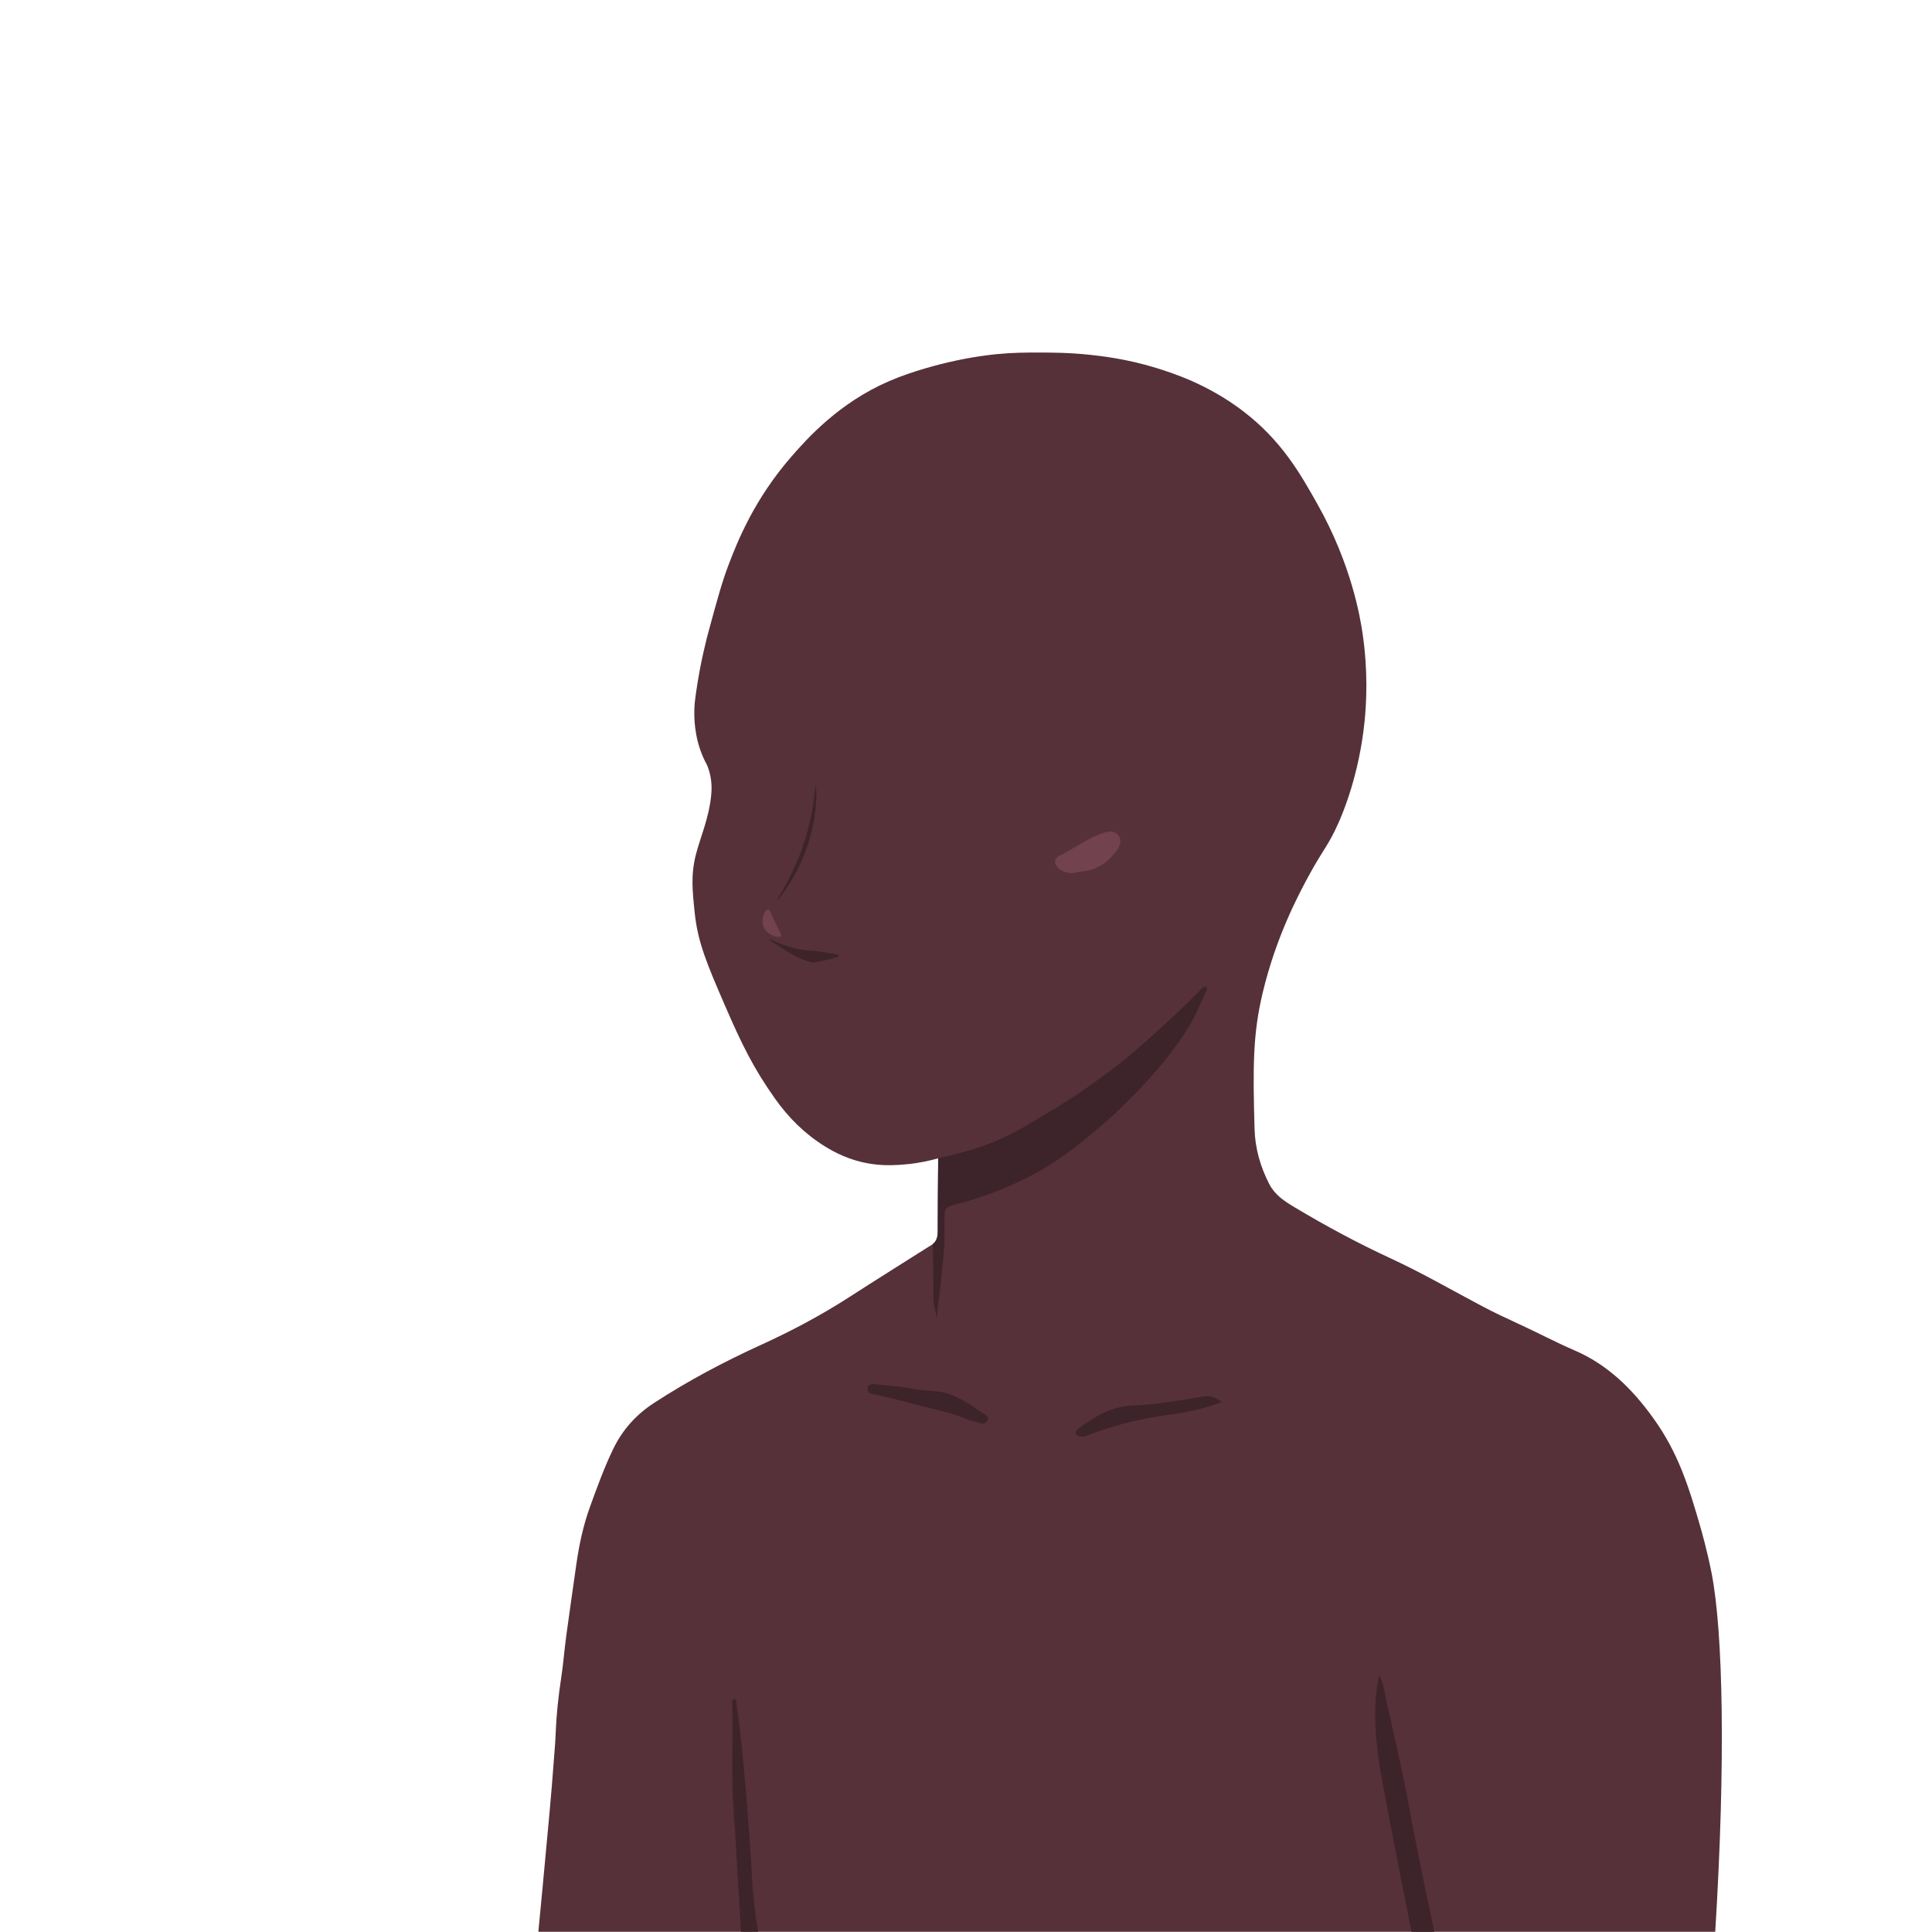
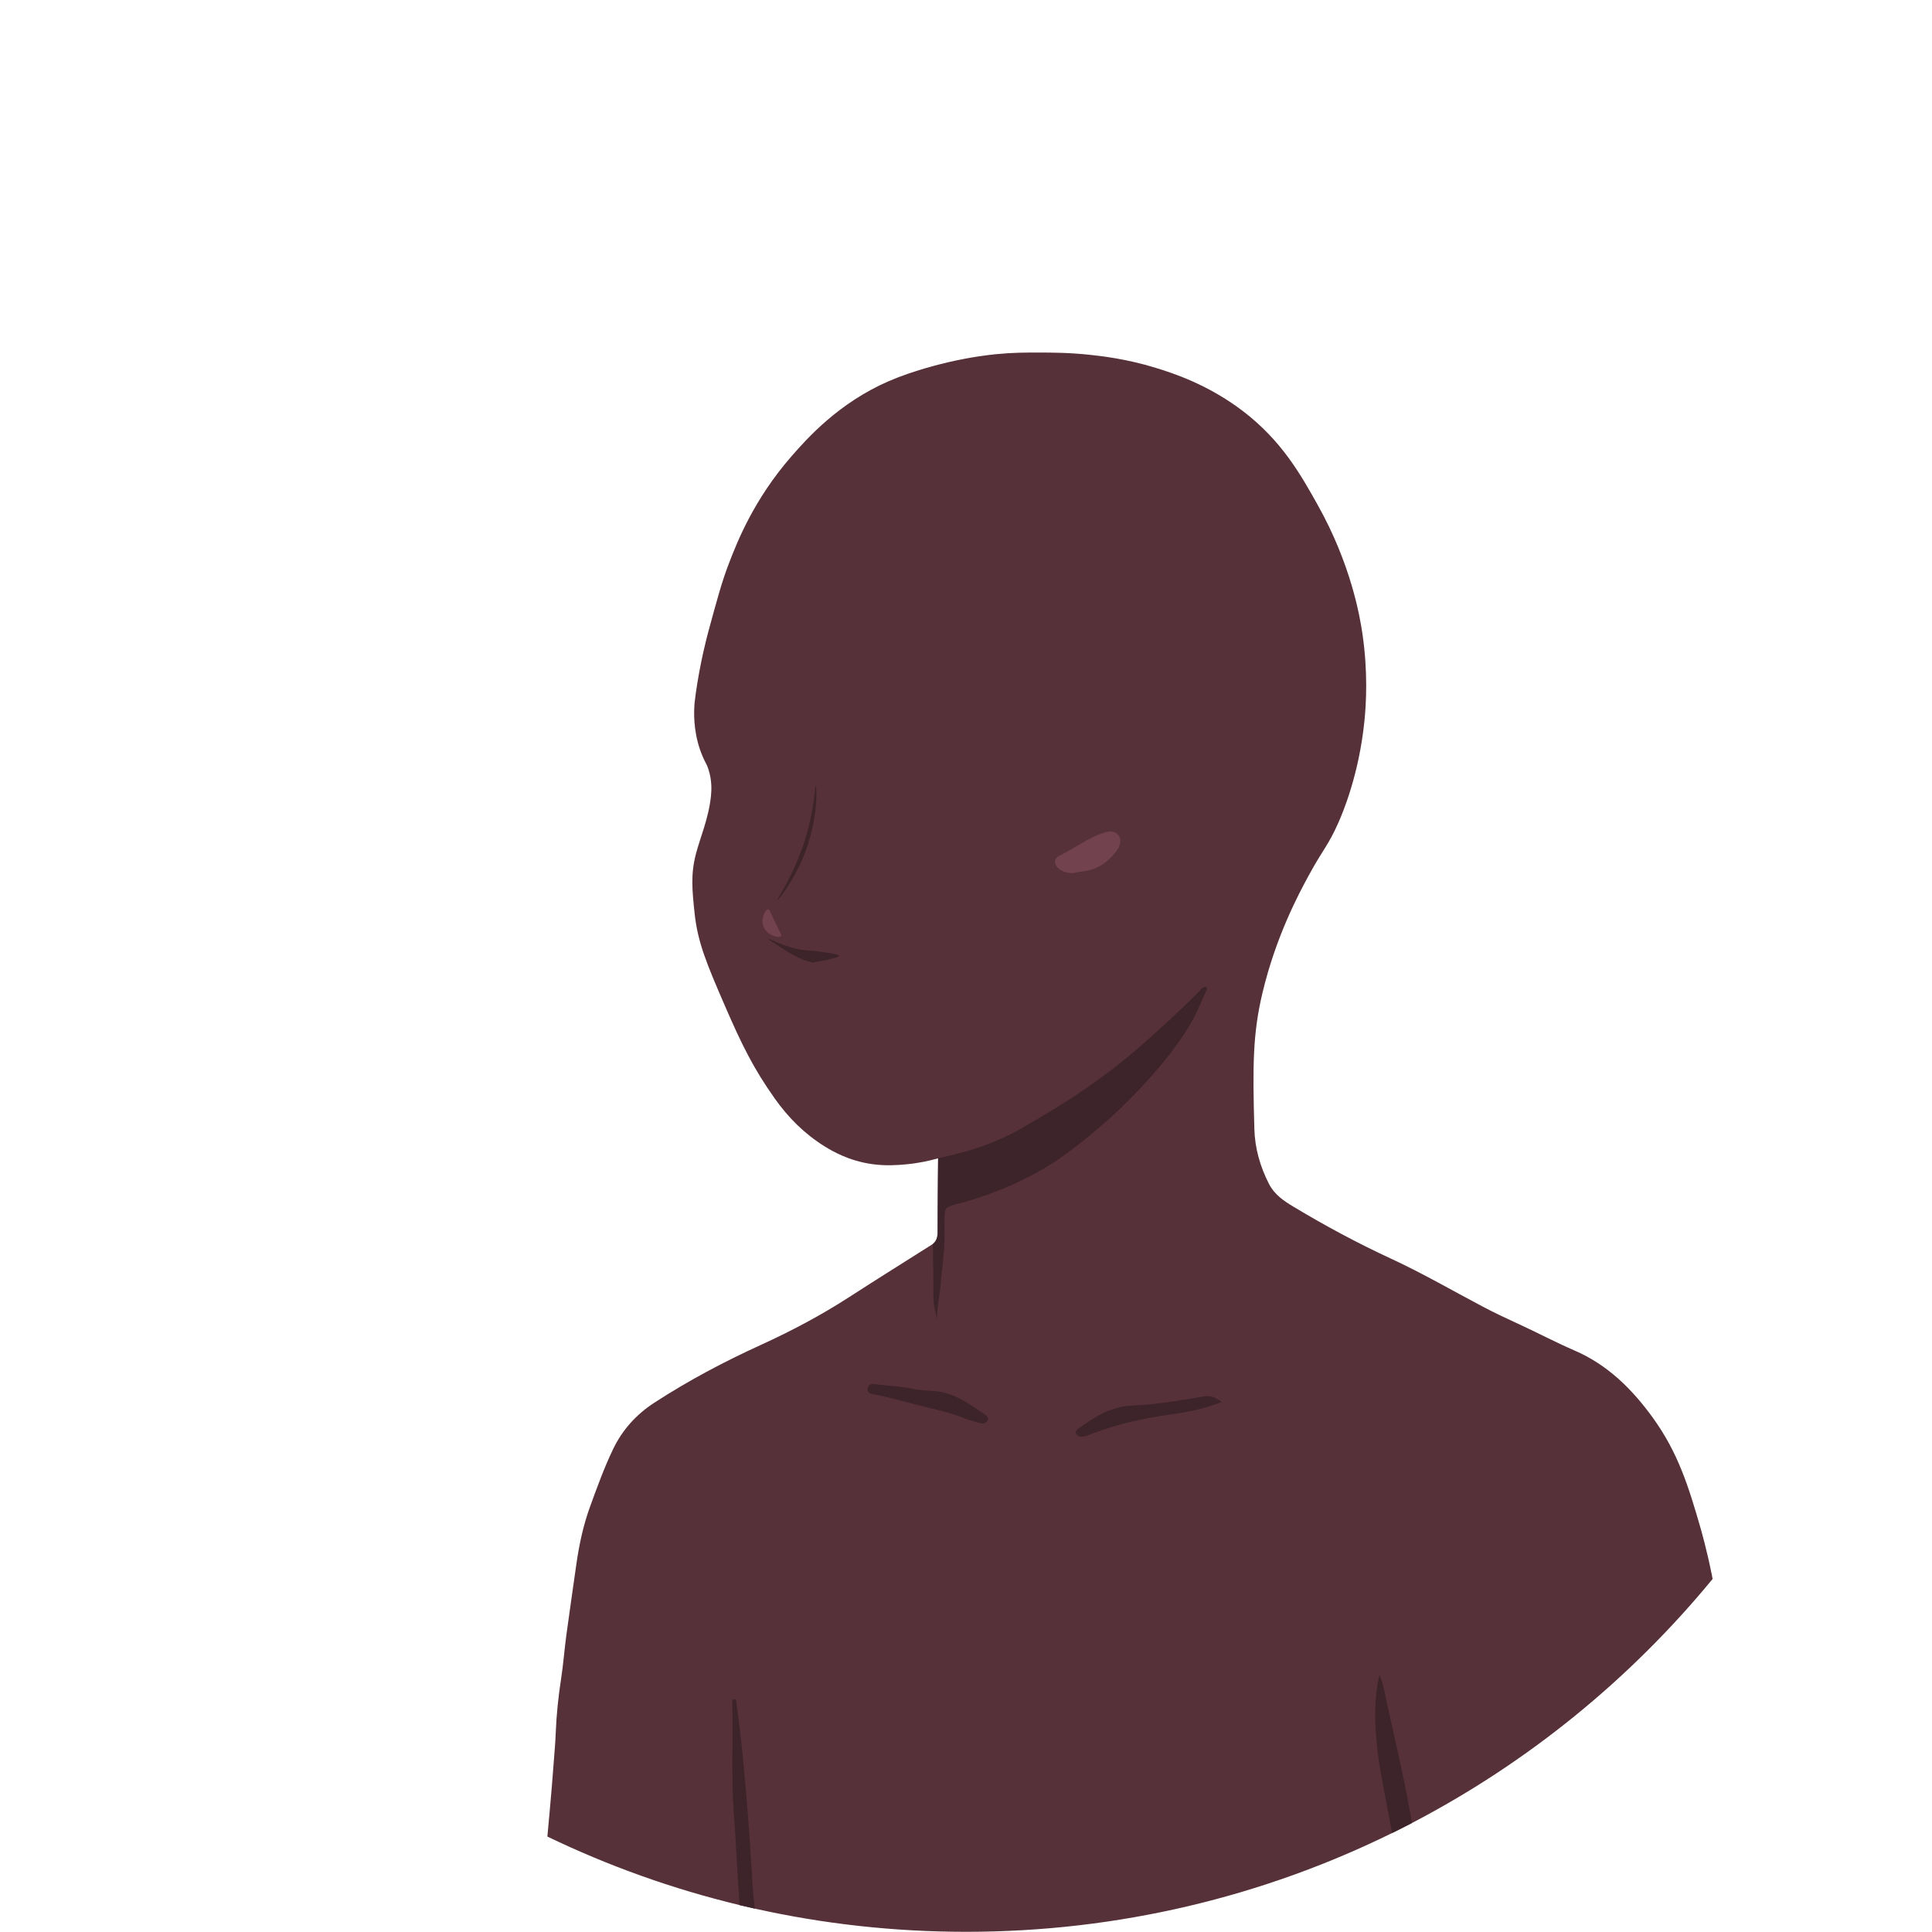
<svg xmlns="http://www.w3.org/2000/svg" id="Base_copy" viewBox="0 0 500 500">
  <defs>
    <style>.cls-1{fill:#3d232a;}.cls-2{fill:#72424f;}.cls-3{fill:#563139;}</style>
  </defs>
-   <path class="cls-3" d="m139.32,499.95c.25-2.57,1.79-18.52,2.91-30.99.43-4.8.72-8.24,1.02-12.33.34-4.72.42-4.76.56-8.15.19-4.71.69-9.45,1.41-14.14.56-3.65.83-7.35,1.33-11.01.82-6.1,1.72-12.2,2.58-18.3.73-5.18,1.81-10.28,3.61-15.21,1.82-5,3.63-10,5.95-14.81,2.42-5.03,6-8.97,10.66-11.99,8.8-5.71,18.03-10.61,27.58-14.96,7.89-3.6,15.54-7.65,22.84-12.36,7.19-4.64,14.45-9.17,21.68-13.75.3-.25.5-.5.62-.68.15-.23.24-.42.27-.49.08-.19.13-.35.16-.46.03-.11.05-.19.06-.21.04-.16.06-.29.07-.38.07-.6.07-1.04.07-1.04,0-.54.01-3.86.03-8.44,0-1.21.02-2.43.03-3.64.02-2.28.04-4.56.06-6.85-2.12.61-4.97,1.26-8.39,1.57-1.99.18-5.08.44-8.72-.08-5.92-.84-10.13-3.27-12.28-4.6-5.19-3.23-9.37-7.4-12.88-12.36-5.5-7.76-8.56-13.96-12.94-24.08-4.66-10.77-7.01-16.31-7.81-23.89-.61-5.81-1.05-9.94.32-15.25,1.08-4.22,3.32-9.25,3.92-15.11.15-1.44.31-4.07-.71-7.06-.43-1.27-.64-1.33-1.32-2.85-2.44-5.5-2.36-10.72-2.31-12.43.03-1.25.14-2.29.38-4,1.14-8.18,2.92-14.84,3.27-16.09,2.34-8.63,3.51-12.94,5.33-17.69,2.17-5.65,6.47-16.59,16.18-27.72,4-4.59,12.25-13.86,25.19-19.46,6.37-2.76,13.48-4.45,15.34-4.89,6.17-1.45,10.89-1.95,12.47-2.11,4.26-.42,7.47-.42,10.95-.42,3.27,0,7.83,0,13.31.59,2.84.3,9.44,1.04,17.02,3.37,4.24,1.31,13.44,4.22,22.58,11.21,10,7.64,14.85,16.27,19.3,24.18,8.71,15.5,11,29.13,11.63,33.45,1.43,9.83.98,17.87.51,22.58-1.41,13.94-5.65,23.84-6.74,26.29-2.69,6.06-3.82,6.58-7.67,13.65-2.65,4.87-8.5,15.81-11.98,30.42-2.5,10.52-2.56,18.76-2.09,35.22.14,4.97,1.49,9.72,3.79,14.21,1.44,2.79,3.82,4.38,6.37,5.91,8.17,4.91,16.57,9.42,25.22,13.42,8.14,3.77,15.87,8.27,23.78,12.44,2.95,1.55,5.96,2.97,9,4.36,4.93,2.26,9.72,4.81,14.7,6.96,8.57,3.7,14.92,10,20.29,17.46,6.51,9.02,9.19,17.66,12.36,28.67,0,0,1.64,5.71,2.78,11.54,2.97,15.22,3.65,48.9.93,92.78H139.32Z" />
+   <path class="cls-3" d="m442.93,407.17c-1.14-5.82-2.78-11.54-2.78-11.54-3.17-11.01-5.86-19.65-12.36-28.67-5.38-7.45-11.73-13.75-20.3-17.45-4.98-2.15-9.77-4.71-14.7-6.96-3.03-1.39-6.05-2.81-9-4.37-7.91-4.17-15.64-8.67-23.78-12.43-8.64-4-17.04-8.51-25.22-13.43-2.55-1.53-4.93-3.12-6.37-5.91-2.3-4.48-3.65-9.23-3.79-14.21-.47-16.46-.41-24.7,2.09-35.22,3.48-14.61,9.33-25.55,11.98-30.42,3.85-7.07,4.98-7.59,7.67-13.65,1.08-2.45,5.33-12.35,6.74-26.29.48-4.71.92-12.76-.51-22.58-.63-4.32-2.92-17.95-11.63-33.45-4.44-7.92-9.29-16.54-19.29-24.19-9.14-6.98-18.34-9.9-22.58-11.2-7.58-2.34-14.19-3.07-17.02-3.37-5.49-.59-10.04-.59-13.32-.59-3.48-.01-6.69,0-10.95.42-1.58.15-6.31.66-12.47,2.1-1.86.44-8.97,2.13-15.34,4.89-12.94,5.6-21.19,14.87-25.19,19.47-9.71,11.13-14.01,22.07-16.18,27.72-1.82,4.76-2.99,9.07-5.33,17.69-.34,1.26-2.12,7.92-3.26,16.1-.24,1.71-.35,2.75-.38,4-.05,1.71-.13,6.92,2.31,12.43.67,1.52.88,1.58,1.31,2.85,1.02,2.99.86,5.62.72,7.06-.6,5.86-2.84,10.89-3.92,15.11-1.37,5.31-.93,9.44-.32,15.26.8,7.57,3.15,13.11,7.81,23.88,4.38,10.12,7.44,16.33,12.94,24.08,3.51,4.96,7.69,9.13,12.88,12.37,2.15,1.33,6.36,3.76,12.28,4.6,3.63.51,6.73.25,8.71.07,3.42-.31,6.28-.96,8.39-1.57-.02,2.29-.04,4.57-.06,6.85,0,.68,0,1.36-.01,2.04-.03,3.33-.05,6.65-.04,9.98,0,.13,0,.25,0,.37,0,.06,0,.13-.01.19-.01.29-.04.57-.1.83,0,.02,0,.05,0,.08-.01.01-.01.02-.02.04-.02.09-.04.17-.07.25-.02.07-.04.14-.07.21,0,.01,0,.02-.01.03-.01.04-.03.09-.05.14-.01.02-.02.04-.03.07h-.01s-.03.08-.05.11c-.04.07-.08.15-.14.24-.17.26-.39.51-.67.74-7.23,4.58-14.49,9.11-21.67,13.75-7.3,4.72-14.96,8.77-22.84,12.37-9.55,4.35-18.78,9.24-27.58,14.96-4.65,3.02-8.23,6.96-10.66,11.99-2.31,4.81-4.12,9.81-5.94,14.81-1.8,4.93-2.88,10.03-3.61,15.21-.86,6.1-1.76,12.19-2.58,18.3-.49,3.66-.76,7.36-1.32,11.01-.73,4.69-1.22,9.42-1.41,14.14-.14,3.38-.22,3.43-.56,8.15-.3,4.09-.59,7.53-1.02,12.33-.18,2.05-.38,4.18-.58,6.34,15.73,7.58,32.38,13.56,49.73,17.73,1.32.32,2.64.62,3.96.92,17.6,3.93,35.9,6,54.69,6,39.58,0,77-9.2,110.26-25.57,1.73-.85,3.45-1.72,5.16-2.61,30.01-15.65,56.44-37.21,77.76-63.13-.09-.51-.18-1-.27-1.47Z" />
  <g>
    <path class="cls-2" d="m197.7,240.1c1,2.07,3.96,2.76,4.44,2.16.2-.25-.09-.67-.98-2.45-1.83-3.63-1.93-4.5-2.4-4.48-.82.03-2.04,2.74-1.06,4.77Z" />
    <g id="Cheek_highlight">
      <path class="cls-2" d="m277.52,225.99c-1.3-.08-2.47-.34-3.43-1.13-1.31-1.08-1.45-2.65.04-3.37,4.02-1.95,7.58-4.82,11.93-6.09,1.72-.5,2.91-.09,3.58,1.03.59.97.3,2.47-.64,3.73-2.26,3.01-5.09,5.03-8.96,5.37-.87.08-1.72.32-2.51.47Z" />
    </g>
  </g>
  <g id="Ear_copy">
-     <path class="cls-1" d="m203.77,246.26c1.3.77,2.17,1.29,3.34,1.79.76.33,1.86.74,3.26,1.07,5.63-.99,6.79-1.51,6.77-1.8-.02-.24-.99-.41-2.93-.73-2.07-.35-3.47-.5-3.47-.5-1.55-.03-3.96-.22-6.73-1.13-3.01-.99-5.02-2.08-5.1-1.93-.05.09.86.68,2.67,1.84,1.02.66,1.54.99,2.2,1.39Z" />
-     <path class="cls-1" d="m206.21,223.11c4.67-10.97,4.62-19.76,4.89-19.73.28.03.81,9.04-3.42,18.91-2.65,6.17-6.34,10.79-6.52,10.68-.16-.1,2.59-4.08,5.05-9.86Z" />
-     <path class="cls-1" d="m242.77,299.77c1.28-.27,3.07-.67,5.18-1.26,1.92-.54,8.72-1.97,17.34-7.03,5.16-3.03,10.32-6.06,15.25-9.46,4.69-3.23,9.23-6.64,13.55-10.37,5.61-4.85,11.07-9.86,16.29-15.13.5-.5.9-1.23,1.76-1.11.44.59.05.99-.14,1.38-.43.89-1.98,4.61-2.83,6.23-6.77,13-22.18,26.59-22.18,26.59-10.1,8.9-15.55,12.36-21.75,15.45-5.79,2.89-11.87,5.09-18.14,6.7-2.35.6-2.6.92-2.66,3.28-.03,1.33-.03,2.67,0,4,.08,4.37-.62,8.68-.98,13.01-.26,3.11-.96,6.18-.94,9.35-.34-1.83-.96-3.56-.95-5.46.02-4.66-.08-9.32-.14-13.98,1.04-.87,1.25-1.99,1.25-3.31,0-6.29.07-12.58.11-18.86Z" />
-     <path class="cls-1" d="m357.21,458.01c-.25-1.38-.67-4.03-.98-7.59-.47-5.41-.62-10.92.75-16.91,1.14,2.57,1.41,4.8,1.89,6.93,2.64,11.77,4.57,20.44,5.38,24.95,1.39,7.72,3.56,18.94,6.97,34.57h-5.9c-.64-3.16-5.57-27.7-8.12-41.95Z" />
-     <path class="cls-1" d="m191.24,490.67c-.5-7.18-.79-14.37-1.34-21.54-.72-9.5-.14-18.98-.4-28.47,0-.35,0-.76.44-.91.14-.04.25-.02.34.02.18.1.22.35.23.44,2.67,18.61,4.12,45.73,4.12,45.73.16,3.07.54,7.96,1.55,14.01h-4.42c-.17-3.09-.35-6.19-.52-9.28Z" />
-     <path class="cls-1" d="m316.19,362.81c-4.59,1.81-8.88,2.65-13.18,3.24-6.99.95-13.8,2.49-20.4,4.99-.96.36-1.92.88-3.01.75-.51-.06-.93-.31-1.12-.77-.21-.51.08-.91.49-1.21,4.24-3.09,8.5-5.82,14.1-6.05,6.23-.26,12.41-1.34,18.57-2.38,1.65-.28,2.89.26,4.55,1.43Z" />
-     <path class="cls-1" d="m226.41,358.24c3.39.39,6.83.52,10.14,1.24,2.26.5,4.52.32,6.77.72,4.52.81,7.95,3.47,11.57,5.87.53.35,1.11.87.63,1.66-.41.67-1.12.8-1.77.59-1.26-.41-2.57-.62-3.81-1.14-3.07-1.27-6.3-2.06-9.54-2.83-4.8-1.14-9.5-2.63-14.36-3.52-.69-.13-1.61-.43-1.52-1.42.1-1.09.97-1.28,1.89-1.19Z" />
+     <g>
+       <path class="cls-1" d="m203.77,246.26c1.3.77,2.17,1.29,3.34,1.79.76.33,1.86.74,3.26,1.07,5.63-.99,6.79-1.51,6.77-1.8-.02-.24-.99-.41-2.93-.73-2.07-.35-3.47-.5-3.47-.5-1.55-.03-3.96-.22-6.73-1.13-3.01-.99-5.02-2.08-5.1-1.93-.05.09.86.68,2.67,1.84,1.02.66,1.54.99,2.2,1.39Z" />
+       <path class="cls-1" d="m206.21,223.11c4.67-10.97,4.62-19.76,4.89-19.73.28.03.81,9.04-3.42,18.91-2.65,6.17-6.34,10.79-6.52,10.68-.16-.1,2.59-4.08,5.05-9.86Z" />
+       <path class="cls-1" d="m242.77,299.77c1.28-.27,3.07-.67,5.18-1.26,1.92-.54,8.72-1.97,17.34-7.03,5.16-3.03,10.32-6.06,15.25-9.46,4.69-3.23,9.23-6.64,13.55-10.37,5.61-4.85,11.07-9.86,16.29-15.13.5-.5.9-1.23,1.76-1.11.44.59.05.99-.14,1.38-.43.89-1.98,4.61-2.83,6.23-6.77,13-22.18,26.59-22.18,26.59-10.1,8.9-15.55,12.36-21.75,15.45-5.79,2.89-11.87,5.09-18.14,6.7-2.35.6-2.6.92-2.66,3.28-.03,1.33-.03,2.67,0,4,.08,4.37-.62,8.68-.98,13.01-.26,3.11-.96,6.18-.94,9.35-.34-1.83-.96-3.56-.95-5.46.02-4.66-.08-9.32-.14-13.98,1.04-.87,1.25-1.99,1.25-3.31,0-6.29.07-12.58.11-18.86Z" />
+       <path class="cls-1" d="m365.44,471.77c-1.71.89-3.43,1.76-5.16,2.61-1.12-5.82-2.23-11.65-3.07-16.37-.25-1.38-.67-4.03-.98-7.6-.47-5.4-.62-10.91.75-16.91,1.14,2.57,1.41,4.8,1.89,6.93,2.63,11.76,4.57,20.44,5.38,24.95.34,1.91.73,4.04,1.19,6.39Z" />
+       <path class="cls-1" d="m195.33,493.95c-1.32-.3-2.64-.6-3.96-.92-.04-.78-.08-1.57-.13-2.36-.5-7.17-.79-14.37-1.33-21.53-.72-9.5-.14-18.99-.4-28.47-.01-.35-.01-.77.44-.91.15-.04.26-.03.34.02.18.1.22.35.23.44,2.67,18.61,4.12,45.72,4.12,45.72.1,1.98.3,4.7.69,8.01Z" />
+       <path class="cls-1" d="m316.19,362.81c-4.59,1.81-8.88,2.65-13.18,3.24-6.99.95-13.8,2.49-20.4,4.99-.96.36-1.92.88-3.01.75-.51-.06-.93-.31-1.12-.77-.21-.51.08-.91.49-1.21,4.24-3.09,8.5-5.82,14.1-6.05,6.23-.26,12.41-1.34,18.57-2.38,1.65-.28,2.89.26,4.55,1.43Z" />
+       <path class="cls-1" d="m226.41,358.24c3.39.39,6.83.52,10.14,1.24,2.26.5,4.52.32,6.77.72,4.52.81,7.95,3.47,11.57,5.87.53.35,1.11.87.63,1.66-.41.67-1.12.8-1.77.59-1.26-.41-2.57-.62-3.81-1.14-3.07-1.27-6.3-2.06-9.54-2.83-4.8-1.14-9.5-2.63-14.36-3.52-.69-.13-1.61-.43-1.52-1.42.1-1.09.97-1.28,1.89-1.19Z" />
+     </g>
  </g>
</svg>
